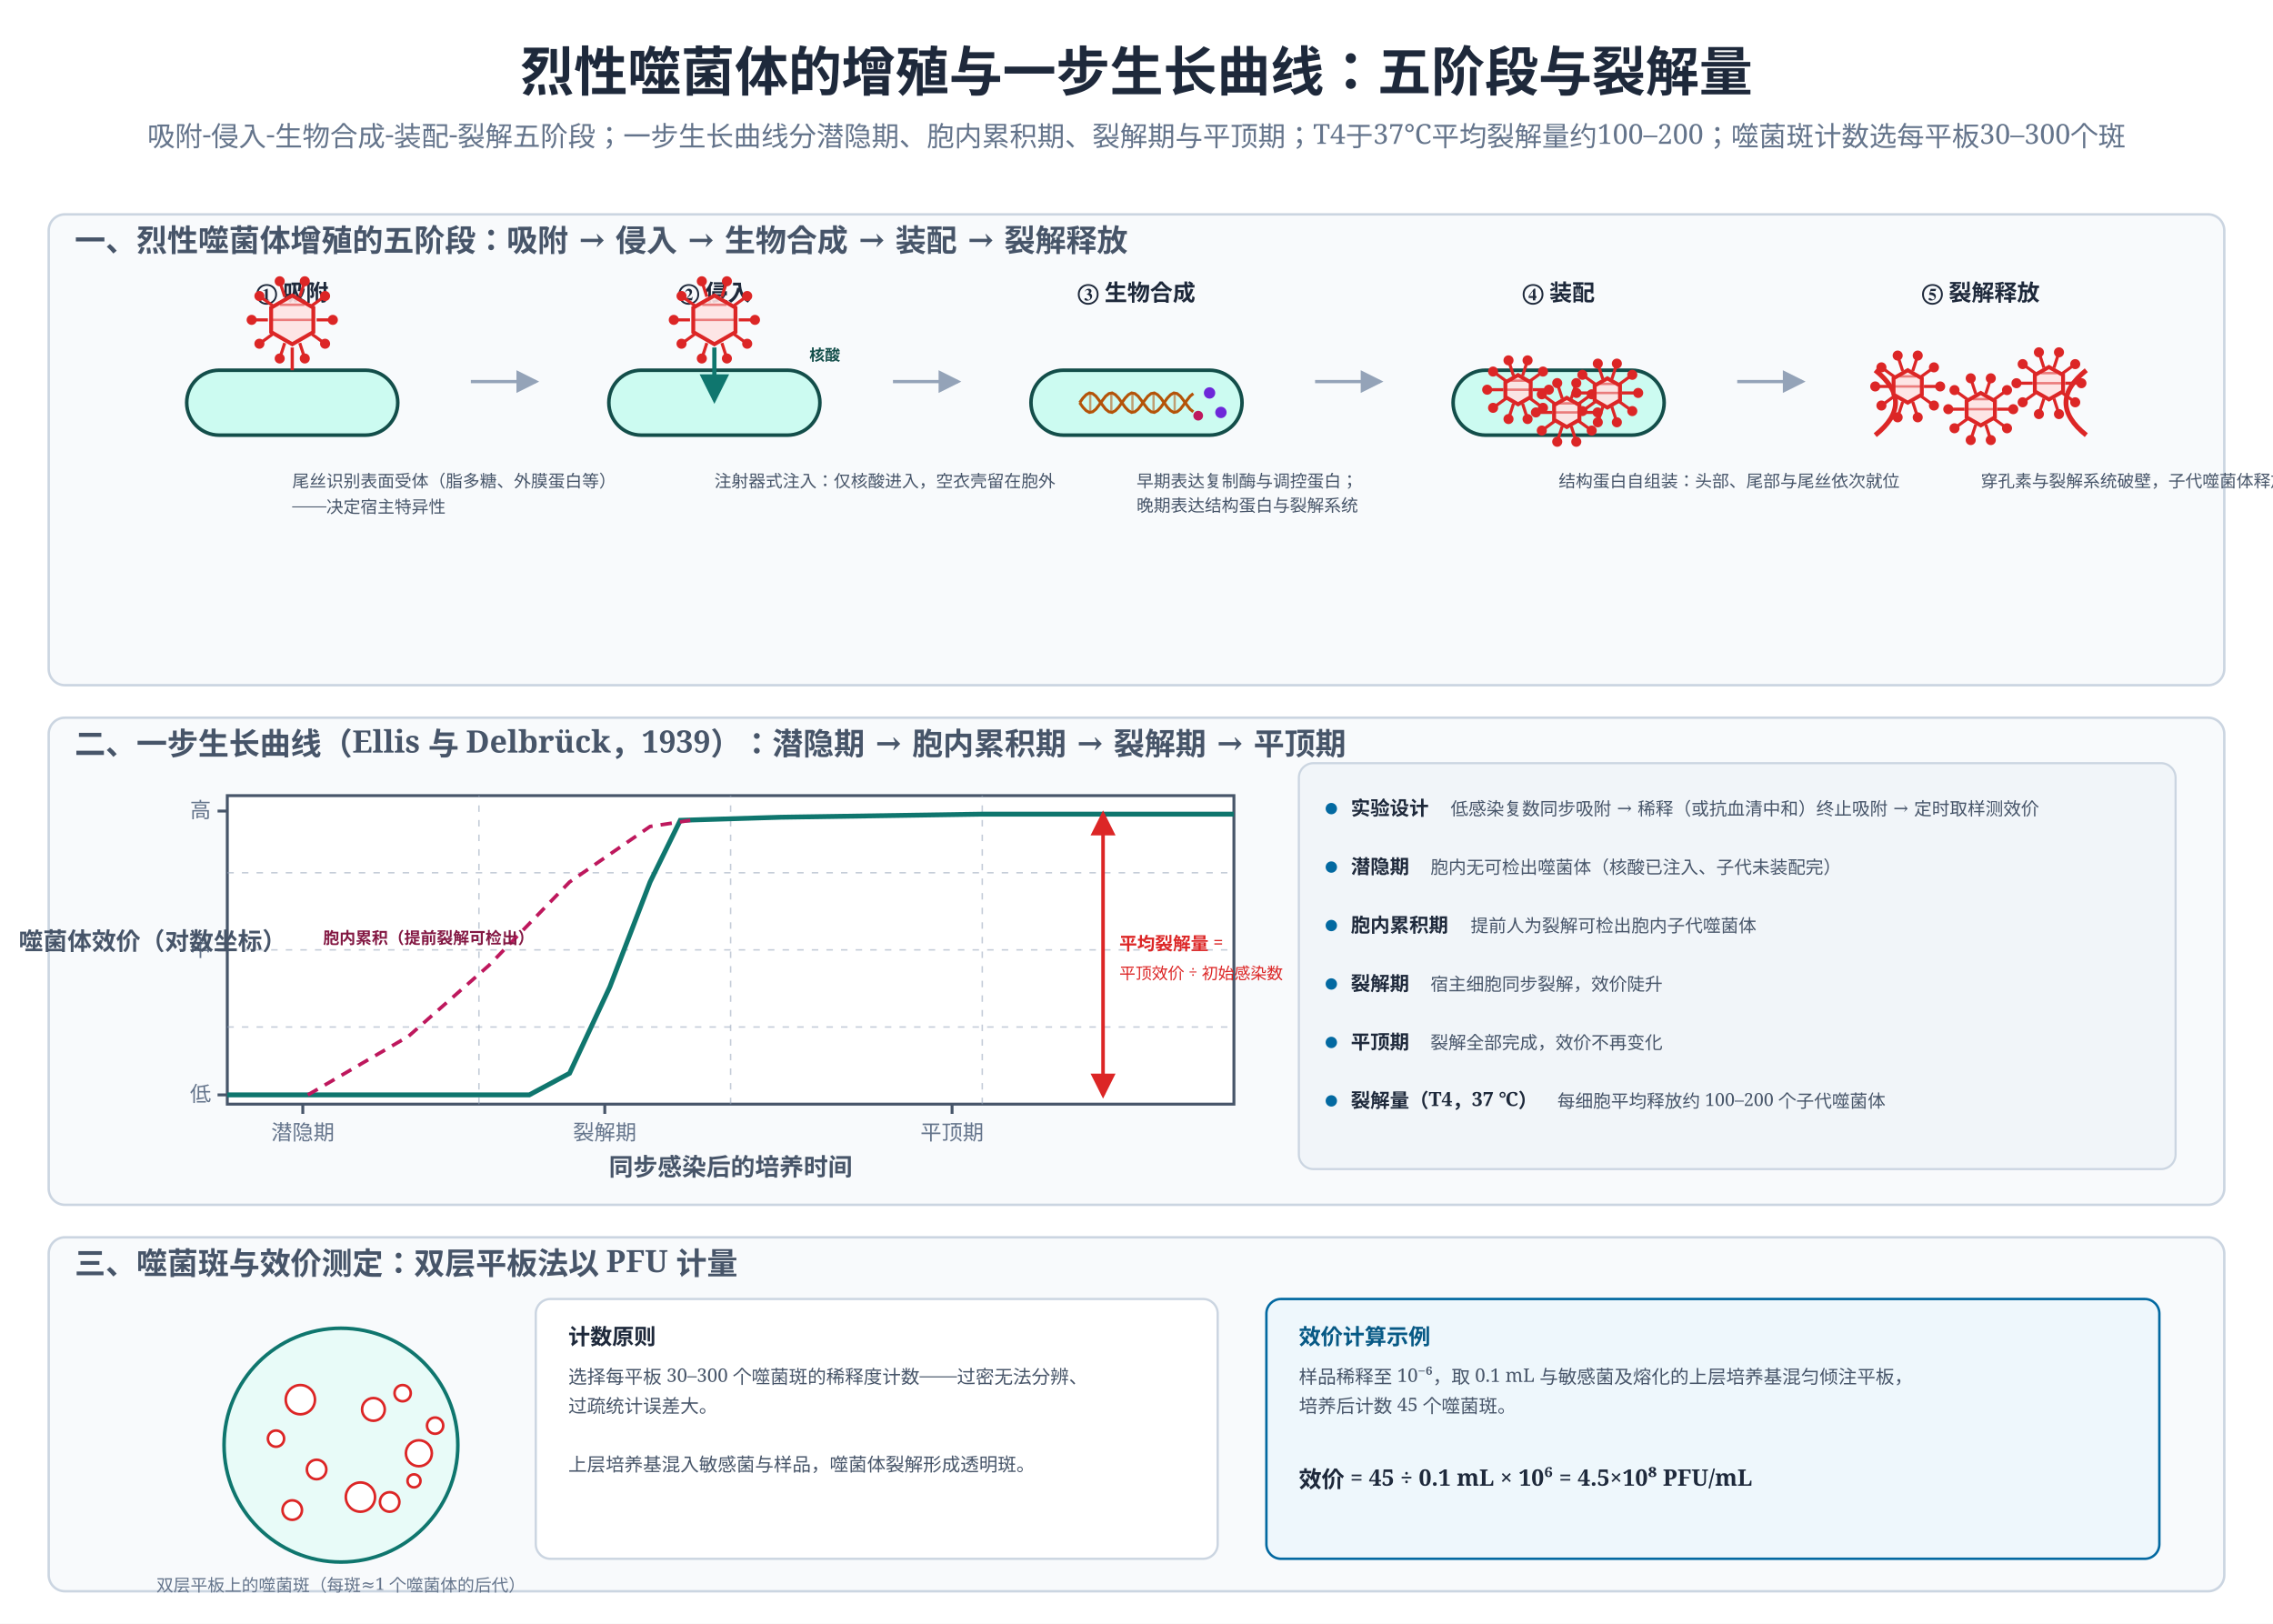
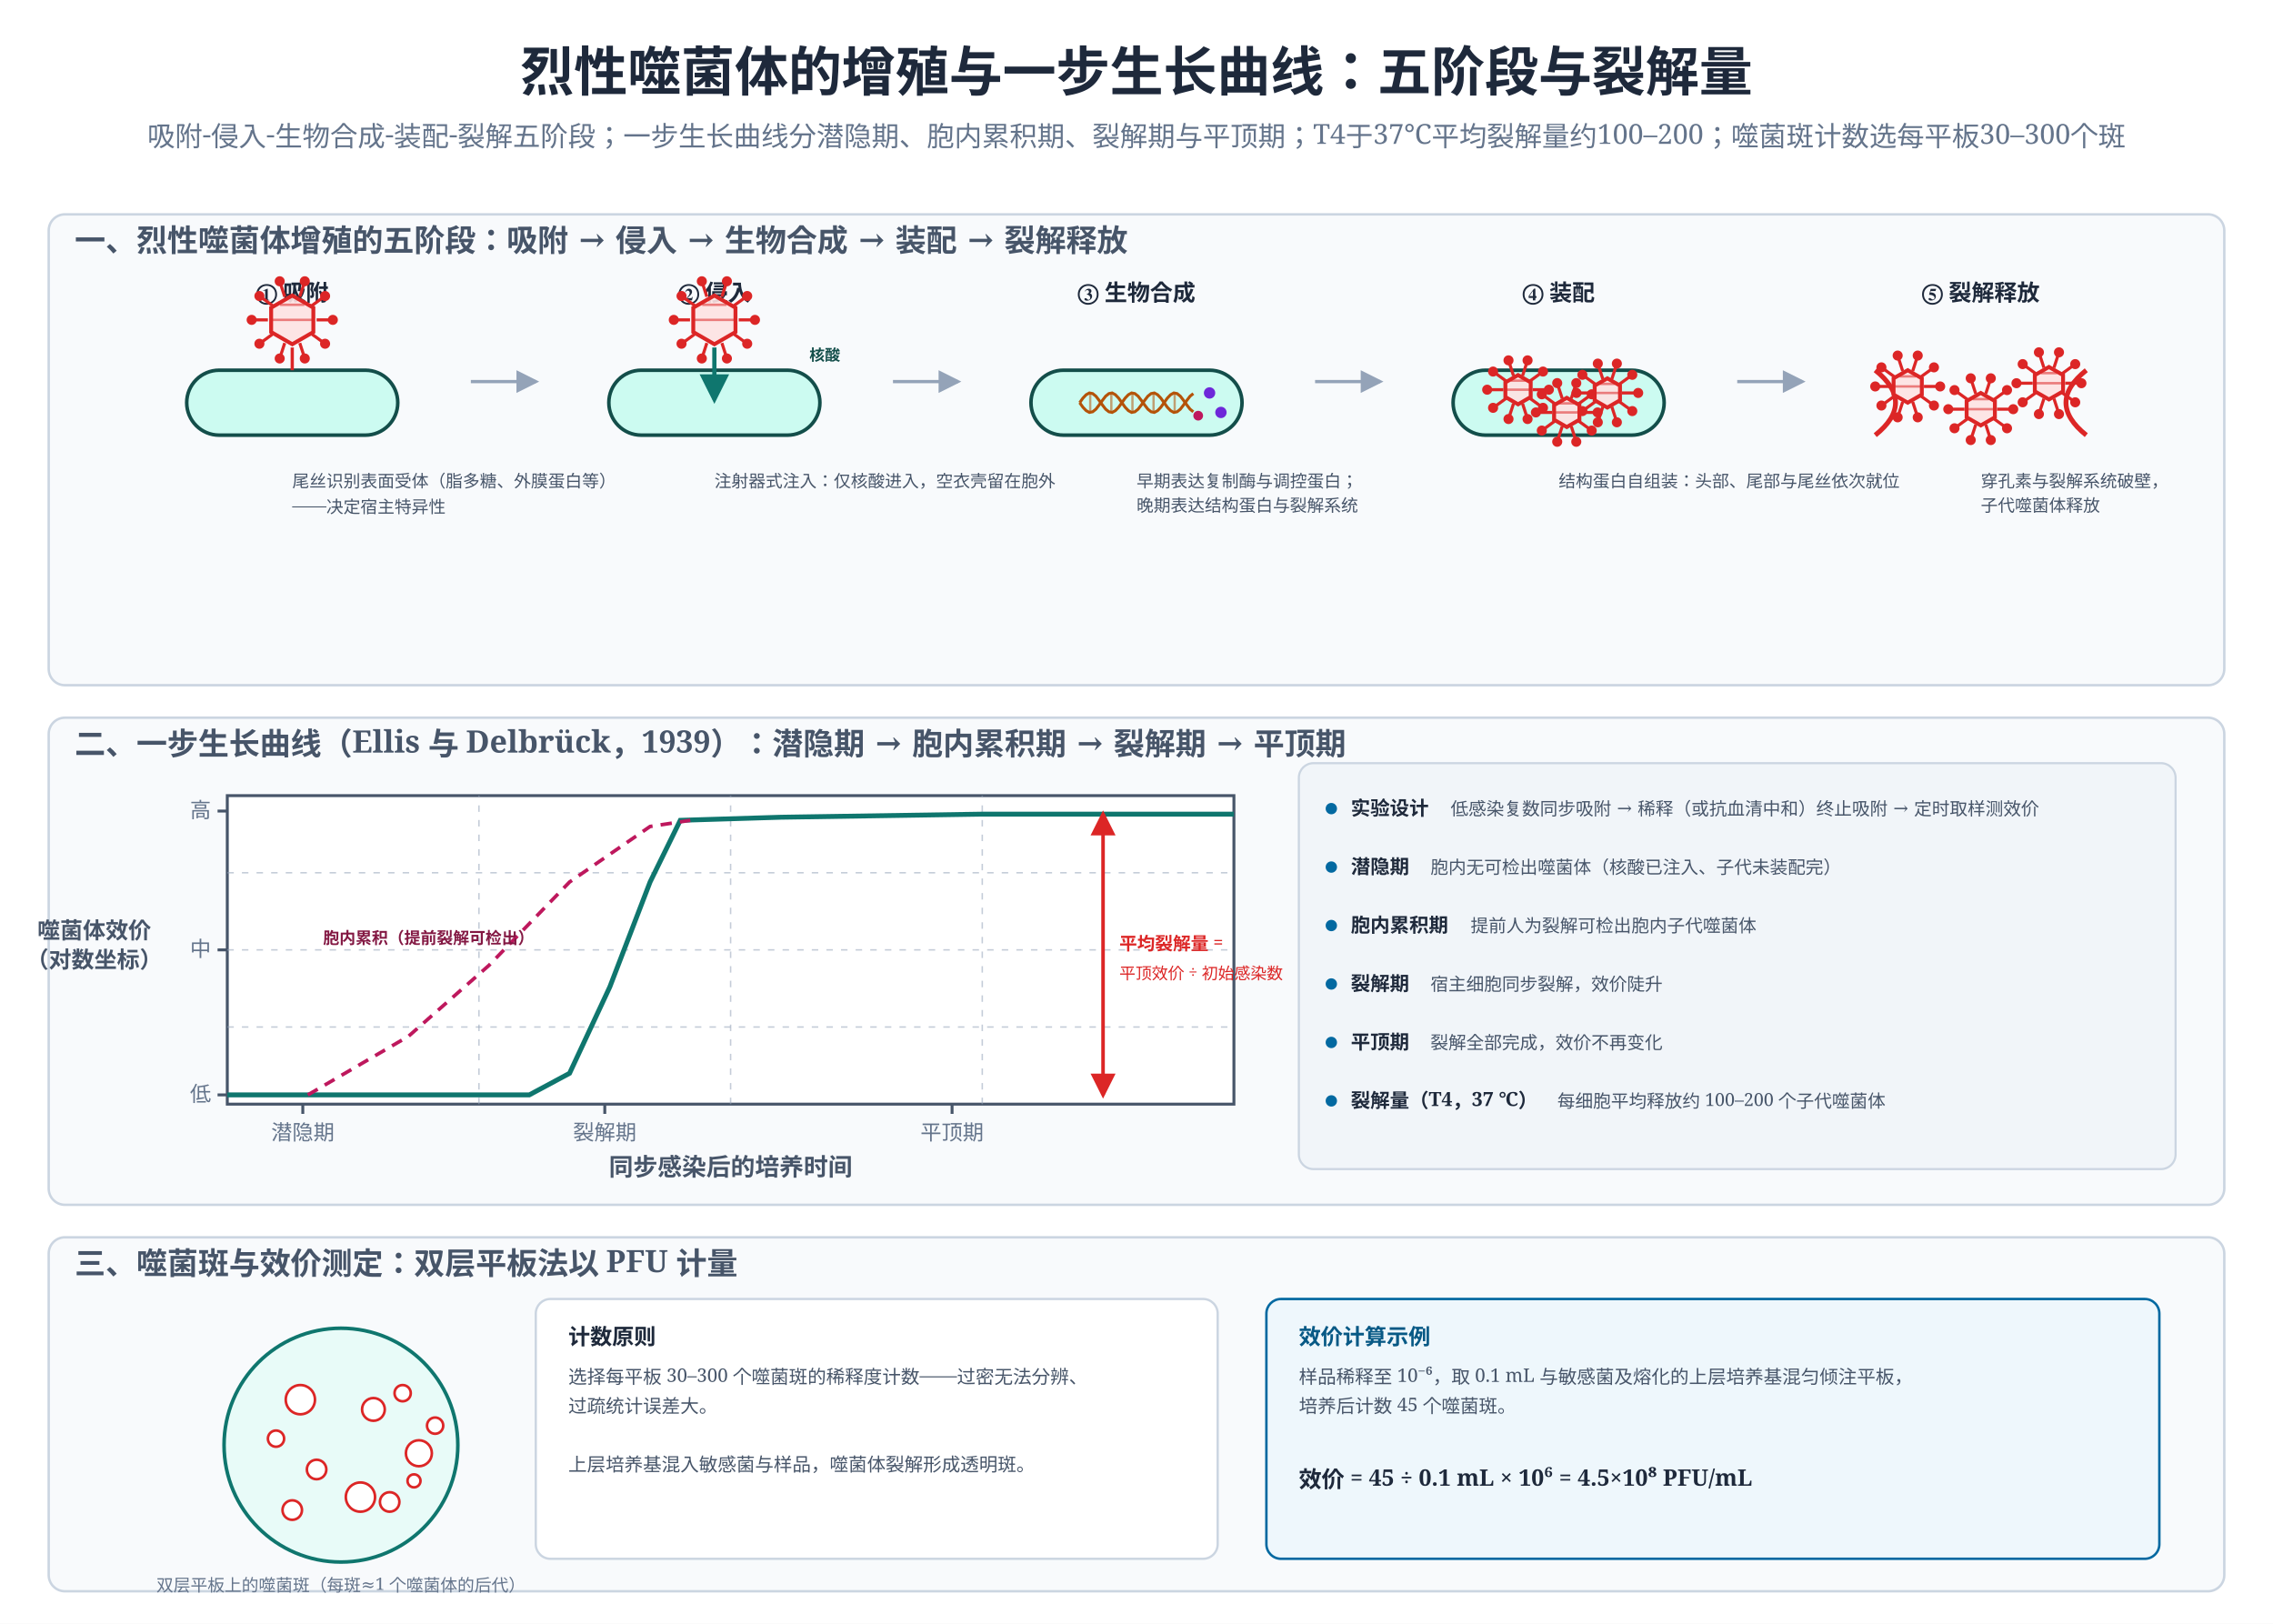
<svg xmlns="http://www.w3.org/2000/svg" width="1400" height="1000" viewBox="0 0 1400 1000" font-family="Noto Serif SC, LXGW WenKai, Songti SC, serif">
  <defs>
    <marker id="arr-ink" viewBox="0 0 10 10" refX="8.5" refY="5" markerWidth="7" markerHeight="7" orient="auto-start-reverse">
      <path d="M0,0 L10,5 L0,10 z" fill="#334155" />
    </marker>
    <marker id="arr-dna" viewBox="0 0 10 10" refX="8.5" refY="5" markerWidth="7" markerHeight="7" orient="auto-start-reverse">
      <path d="M0,0 L10,5 L0,10 z" fill="#0f766e" />
    </marker>
    <marker id="arr-rna" viewBox="0 0 10 10" refX="8.5" refY="5" markerWidth="7" markerHeight="7" orient="auto-start-reverse">
      <path d="M0,0 L10,5 L0,10 z" fill="#b45309" />
    </marker>
    <marker id="arr-pro" viewBox="0 0 10 10" refX="8.5" refY="5" markerWidth="7" markerHeight="7" orient="auto-start-reverse">
      <path d="M0,0 L10,5 L0,10 z" fill="#6d28d9" />
    </marker>
    <marker id="arr-enz" viewBox="0 0 10 10" refX="8.5" refY="5" markerWidth="7" markerHeight="7" orient="auto-start-reverse">
      <path d="M0,0 L10,5 L0,10 z" fill="#be185d" />
    </marker>
    <marker id="arr-acc" viewBox="0 0 10 10" refX="8.5" refY="5" markerWidth="7" markerHeight="7" orient="auto-start-reverse">
      <path d="M0,0 L10,5 L0,10 z" fill="#0369a1" />
    </marker>
    <marker id="arr-ok" viewBox="0 0 10 10" refX="8.5" refY="5" markerWidth="7" markerHeight="7" orient="auto-start-reverse">
      <path d="M0,0 L10,5 L0,10 z" fill="#059669" />
    </marker>
    <marker id="arr-warn" viewBox="0 0 10 10" refX="8.5" refY="5" markerWidth="7" markerHeight="7" orient="auto-start-reverse">
      <path d="M0,0 L10,5 L0,10 z" fill="#b45309" />
    </marker>
    <marker id="arr-bad" viewBox="0 0 10 10" refX="8.5" refY="5" markerWidth="7" markerHeight="7" orient="auto-start-reverse">
      <path d="M0,0 L10,5 L0,10 z" fill="#dc2626" />
    </marker>
    <marker id="arr-mute" viewBox="0 0 10 10" refX="8.5" refY="5" markerWidth="7" markerHeight="7" orient="auto-start-reverse">
      <path d="M0,0 L10,5 L0,10 z" fill="#94a3b8" />
    </marker>
  </defs>
  <rect x="0" y="0" width="1400" height="1000" fill="#ffffff" />
  <text x="700" y="56" text-anchor="middle" font-size="33" font-weight="700" fill="#1e293b">烈性噬菌体的增殖与一步生长曲线：五阶段与裂解量</text>
  <text x="700" y="90" text-anchor="middle" font-size="17" fill="#64748b">吸附-侵入-生物合成-装配-裂解五阶段；一步生长曲线分潜隐期、胞内累积期、裂解期与平顶期；T4于37℃平均裂解量约100–200；噬菌斑计数选每平板30–300个斑</text>
  <rect x="30" y="132" width="1340" height="290" rx="10" fill="#f8fafc" stroke="#cbd5e1" stroke-width="1.5" />
  <text x="46" y="154.84" font-size="19" fill="#475569" font-weight="700">一、烈性噬菌体增殖的五阶段：吸附 → 侵入 → 生物合成 → 装配 → 裂解释放</text>
  <text x="180" y="185" font-size="14" fill="#1e293b" text-anchor="middle" font-weight="700">① 吸附</text>
  <text x="180" y="300" font-size="10.5" fill="#475569">尾丝识别表面受体（脂多糖、外膜蛋白等）</text>
  <text x="180" y="315" font-size="10.5" fill="#475569">——决定宿主特异性</text>
  <text x="440" y="185" font-size="14" fill="#1e293b" text-anchor="middle" font-weight="700">② 侵入</text>
  <text x="440" y="300" font-size="10.5" fill="#475569">注射器式注入：仅核酸进入，空衣壳留在胞外</text>
  <text x="700" y="185" font-size="14" fill="#1e293b" text-anchor="middle" font-weight="700">③ 生物合成</text>
  <text x="700" y="300" font-size="10.5" fill="#475569">早期表达复制酶与调控蛋白；</text>
  <text x="700" y="315" font-size="10.5" fill="#475569">晚期表达结构蛋白与裂解系统</text>
  <text x="960" y="185" font-size="14" fill="#1e293b" text-anchor="middle" font-weight="700">④ 装配</text>
  <text x="960" y="300" font-size="10.5" fill="#475569">结构蛋白自组装：头部、尾部与尾丝依次就位</text>
  <text x="1220" y="185" font-size="14" fill="#1e293b" text-anchor="middle" font-weight="700">⑤ 裂解释放</text>
-   <text x="1220" y="300" font-size="10.5" fill="#475569">穿孔素与裂解系统破壁，子代噬菌体释放</text>
+   <text x="1220" y="300" font-size="10.5" fill="#475569">穿孔素与裂解系统破壁，</text>
+   <text x="1220" y="315" font-size="10.5" fill="#475569">子代噬菌体释放</text>
  <line x1="290" y1="235" x2="330" y2="235" stroke="#94a3b8" stroke-width="2" marker-end="url(#arr-mute)" />
  <line x1="550" y1="235" x2="590" y2="235" stroke="#94a3b8" stroke-width="2" marker-end="url(#arr-mute)" />
  <line x1="810" y1="235" x2="850" y2="235" stroke="#94a3b8" stroke-width="2" marker-end="url(#arr-mute)" />
  <line x1="1070" y1="235" x2="1110" y2="235" stroke="#94a3b8" stroke-width="2" marker-end="url(#arr-mute)" />
  <rect x="115" y="228" width="130" height="40" rx="20" fill="#ccfbf1" stroke="#134e4a" stroke-width="2.2" />
  <polygon points="180.0,182.0 193.0,189.5 193.0,204.5 180.0,212.0 167.0,204.5 167.0,189.5" fill="#fee2e2" fill-opacity="0.9" stroke="#dc2626" stroke-width="2.4" />
  <line x1="172.5" y1="187.7" x2="187.5" y2="187.7" stroke="#dc2626" stroke-width="1.5" opacity="0.55" />
  <line x1="166.95" y1="197" x2="193.05" y2="197" stroke="#dc2626" stroke-width="1.5" opacity="0.55" />
  <line x1="195" y1="197" x2="203" y2="197" stroke="#dc2626" stroke-width="1.9" />
  <circle cx="205" cy="197" r="3.1" fill="#dc2626" />
  <line x1="192.135" y1="205.817" x2="198.607" y2="210.519" stroke="#dc2626" stroke-width="1.9" />
  <circle cx="200.225" cy="211.695" r="3.1" fill="#dc2626" />
  <line x1="184.635" y1="211.266" x2="187.107" y2="218.874" stroke="#dc2626" stroke-width="1.9" />
  <circle cx="187.725" cy="220.776" r="3.1" fill="#dc2626" />
  <line x1="175.365" y1="211.266" x2="172.893" y2="218.874" stroke="#dc2626" stroke-width="1.9" />
  <circle cx="172.275" cy="220.776" r="3.1" fill="#dc2626" />
  <line x1="167.865" y1="205.817" x2="161.393" y2="210.519" stroke="#dc2626" stroke-width="1.9" />
  <circle cx="159.775" cy="211.695" r="3.1" fill="#dc2626" />
  <line x1="165" y1="197" x2="157" y2="197" stroke="#dc2626" stroke-width="1.9" />
  <circle cx="155" cy="197" r="3.1" fill="#dc2626" />
  <line x1="167.865" y1="188.183" x2="161.393" y2="183.481" stroke="#dc2626" stroke-width="1.9" />
  <circle cx="159.775" cy="182.305" r="3.1" fill="#dc2626" />
  <line x1="175.365" y1="182.734" x2="172.893" y2="175.126" stroke="#dc2626" stroke-width="1.9" />
  <circle cx="172.275" cy="173.224" r="3.1" fill="#dc2626" />
  <line x1="184.635" y1="182.734" x2="187.107" y2="175.126" stroke="#dc2626" stroke-width="1.9" />
  <circle cx="187.725" cy="173.224" r="3.1" fill="#dc2626" />
  <line x1="192.135" y1="188.183" x2="198.607" y2="183.481" stroke="#dc2626" stroke-width="1.9" />
  <circle cx="200.225" cy="182.305" r="3.1" fill="#dc2626" />
  <line x1="180" y1="214" x2="180" y2="228" stroke="#dc2626" stroke-width="2" />
  <rect x="375" y="228" width="130" height="40" rx="20" fill="#ccfbf1" stroke="#134e4a" stroke-width="2.2" />
  <polygon points="440.0,182.0 453.0,189.5 453.0,204.5 440.0,212.0 427.0,204.5 427.0,189.5" fill="#fee2e2" fill-opacity="0.9" stroke="#dc2626" stroke-width="2.4" />
  <line x1="432.5" y1="187.7" x2="447.5" y2="187.7" stroke="#dc2626" stroke-width="1.5" opacity="0.55" />
  <line x1="426.95" y1="197" x2="453.05" y2="197" stroke="#dc2626" stroke-width="1.5" opacity="0.55" />
  <line x1="455" y1="197" x2="463" y2="197" stroke="#dc2626" stroke-width="1.9" />
  <circle cx="465" cy="197" r="3.1" fill="#dc2626" />
  <line x1="452.135" y1="205.817" x2="458.607" y2="210.519" stroke="#dc2626" stroke-width="1.9" />
  <circle cx="460.225" cy="211.695" r="3.1" fill="#dc2626" />
  <line x1="444.635" y1="211.266" x2="447.107" y2="218.874" stroke="#dc2626" stroke-width="1.9" />
  <circle cx="447.725" cy="220.776" r="3.1" fill="#dc2626" />
  <line x1="435.365" y1="211.266" x2="432.893" y2="218.874" stroke="#dc2626" stroke-width="1.9" />
  <circle cx="432.275" cy="220.776" r="3.1" fill="#dc2626" />
  <line x1="427.865" y1="205.817" x2="421.393" y2="210.519" stroke="#dc2626" stroke-width="1.9" />
  <circle cx="419.775" cy="211.695" r="3.1" fill="#dc2626" />
  <line x1="425" y1="197" x2="417" y2="197" stroke="#dc2626" stroke-width="1.9" />
  <circle cx="415" cy="197" r="3.1" fill="#dc2626" />
  <line x1="427.865" y1="188.183" x2="421.393" y2="183.481" stroke="#dc2626" stroke-width="1.9" />
  <circle cx="419.775" cy="182.305" r="3.1" fill="#dc2626" />
  <line x1="435.365" y1="182.734" x2="432.893" y2="175.126" stroke="#dc2626" stroke-width="1.9" />
  <circle cx="432.275" cy="173.224" r="3.1" fill="#dc2626" />
  <line x1="444.635" y1="182.734" x2="447.107" y2="175.126" stroke="#dc2626" stroke-width="1.9" />
  <circle cx="447.725" cy="173.224" r="3.1" fill="#dc2626" />
  <line x1="452.135" y1="188.183" x2="458.607" y2="183.481" stroke="#dc2626" stroke-width="1.9" />
  <circle cx="460.225" cy="182.305" r="3.1" fill="#dc2626" />
  <line x1="440" y1="214" x2="440" y2="246" stroke="#0f766e" stroke-width="2.6" marker-end="url(#arr-dna)" />
  <text x="508" y="222" font-size="9.5" fill="#134e4a" text-anchor="middle" font-weight="700">核酸</text>
  <rect x="635" y="228" width="130" height="40" rx="20" fill="#ccfbf1" stroke="#134e4a" stroke-width="2.2" />
  <path d="M665,248L665.0,248.0L667.0,245.2L669.0,243.1L671.0,242.0L673.0,242.4L675.0,244.0L677.0,246.6L679.0,249.4L681.0,252.0L683.0,253.6L685.0,254.0L687.0,252.9L689.0,250.8L691.0,248.0L693.0,245.2L695.0,243.1L697.0,242.0L699.0,242.4L701.0,244.0L703.0,246.6L705.0,249.4L707.0,252.0L709.0,253.6L711.0,254.0L713.0,252.9L715.0,250.8L717.0,248.0L719.0,245.2L721.0,243.1L723.0,242.0L725.0,242.4L727.0,244.0L729.0,246.6L731.0,249.4L733.0,252.0L735.0,253.6" fill="none" stroke="#b45309" stroke-width="1.8" />
  <path d="M665,248L665.0,248.0L667.0,250.8L669.0,252.9L671.0,254.0L673.0,253.6L675.0,252.0L677.0,249.4L679.0,246.6L681.0,244.0L683.0,242.4L685.0,242.0L687.0,243.1L689.0,245.2L691.0,248.0L693.0,250.8L695.0,252.9L697.0,254.0L699.0,253.6L701.0,252.0L703.0,249.4L705.0,246.6L707.0,244.0L709.0,242.4L711.0,242.0L713.0,243.1L715.0,245.2L717.0,248.0L719.0,250.8L721.0,252.9L723.0,254.0L725.0,253.6L727.0,252.0L729.0,249.4L731.0,246.6L733.0,244.0L735.0,242.4" fill="none" stroke="#b45309" stroke-width="1.8" />
  <line x1="671.5" y1="242" x2="671.5" y2="254" stroke="#b45309" stroke-width="1.4" opacity="0.55" />
  <line x1="684.5" y1="254" x2="684.5" y2="242" stroke="#b45309" stroke-width="1.4" opacity="0.55" />
  <line x1="697.5" y1="242" x2="697.5" y2="254" stroke="#b45309" stroke-width="1.4" opacity="0.55" />
  <line x1="710.5" y1="254" x2="710.5" y2="242" stroke="#b45309" stroke-width="1.4" opacity="0.55" />
  <line x1="723.5" y1="242" x2="723.5" y2="254" stroke="#b45309" stroke-width="1.4" opacity="0.55" />
  <circle cx="745" cy="242" r="3.5" fill="#6d28d9" />
  <circle cx="752" cy="254" r="3.5" fill="#6d28d9" />
  <circle cx="738" cy="256" r="3" fill="#be185d" />
  <rect x="895" y="228" width="130" height="40" rx="20" fill="#ccfbf1" stroke="#134e4a" stroke-width="2.2" />
  <polygon points="935.0,231.0 942.8,235.5 942.8,244.5 935.0,249.0 927.2,244.5 927.2,235.5" fill="#fee2e2" fill-opacity="0.9" stroke="#dc2626" stroke-width="2.4" />
  <line x1="930.5" y1="234.42" x2="939.5" y2="234.42" stroke="#dc2626" stroke-width="1.5" opacity="0.55" />
  <line x1="927.17" y1="240" x2="942.83" y2="240" stroke="#dc2626" stroke-width="1.5" opacity="0.55" />
  <line x1="944" y1="240" x2="952" y2="240" stroke="#dc2626" stroke-width="1.9" />
  <circle cx="954" cy="240" r="3.1" fill="#dc2626" />
  <line x1="942.281" y1="245.29" x2="948.753" y2="249.992" stroke="#dc2626" stroke-width="1.9" />
  <circle cx="950.371" cy="251.168" r="3.1" fill="#dc2626" />
  <line x1="937.781" y1="248.56" x2="940.253" y2="256.168" stroke="#dc2626" stroke-width="1.9" />
  <circle cx="940.871" cy="258.07" r="3.1" fill="#dc2626" />
  <line x1="932.219" y1="248.56" x2="929.747" y2="256.168" stroke="#dc2626" stroke-width="1.9" />
  <circle cx="929.129" cy="258.07" r="3.1" fill="#dc2626" />
  <line x1="927.719" y1="245.29" x2="921.247" y2="249.992" stroke="#dc2626" stroke-width="1.9" />
  <circle cx="919.629" cy="251.168" r="3.1" fill="#dc2626" />
  <line x1="926" y1="240" x2="918" y2="240" stroke="#dc2626" stroke-width="1.9" />
  <circle cx="916" cy="240" r="3.1" fill="#dc2626" />
  <line x1="927.719" y1="234.71" x2="921.247" y2="230.008" stroke="#dc2626" stroke-width="1.9" />
  <circle cx="919.629" cy="228.832" r="3.1" fill="#dc2626" />
  <line x1="932.219" y1="231.44" x2="929.747" y2="223.832" stroke="#dc2626" stroke-width="1.9" />
  <circle cx="929.129" cy="221.93" r="3.1" fill="#dc2626" />
  <line x1="937.781" y1="231.44" x2="940.253" y2="223.832" stroke="#dc2626" stroke-width="1.9" />
  <circle cx="940.871" cy="221.93" r="3.1" fill="#dc2626" />
  <line x1="942.281" y1="234.71" x2="948.753" y2="230.008" stroke="#dc2626" stroke-width="1.9" />
  <circle cx="950.371" cy="228.832" r="3.1" fill="#dc2626" />
  <polygon points="965.0,245.0 972.8,249.5 972.8,258.5 965.0,263.0 957.2,258.5 957.2,249.5" fill="#fee2e2" fill-opacity="0.9" stroke="#dc2626" stroke-width="2.4" />
  <line x1="960.5" y1="248.42" x2="969.5" y2="248.42" stroke="#dc2626" stroke-width="1.5" opacity="0.55" />
  <line x1="957.17" y1="254" x2="972.83" y2="254" stroke="#dc2626" stroke-width="1.5" opacity="0.55" />
  <line x1="974" y1="254" x2="982" y2="254" stroke="#dc2626" stroke-width="1.9" />
  <circle cx="984" cy="254" r="3.1" fill="#dc2626" />
  <line x1="972.281" y1="259.29" x2="978.753" y2="263.992" stroke="#dc2626" stroke-width="1.9" />
  <circle cx="980.371" cy="265.168" r="3.1" fill="#dc2626" />
  <line x1="967.781" y1="262.56" x2="970.253" y2="270.168" stroke="#dc2626" stroke-width="1.9" />
  <circle cx="970.871" cy="272.07" r="3.1" fill="#dc2626" />
  <line x1="962.219" y1="262.56" x2="959.747" y2="270.168" stroke="#dc2626" stroke-width="1.9" />
  <circle cx="959.129" cy="272.07" r="3.1" fill="#dc2626" />
  <line x1="957.719" y1="259.29" x2="951.247" y2="263.992" stroke="#dc2626" stroke-width="1.9" />
  <circle cx="949.629" cy="265.168" r="3.1" fill="#dc2626" />
  <line x1="956" y1="254" x2="948" y2="254" stroke="#dc2626" stroke-width="1.9" />
  <circle cx="946" cy="254" r="3.1" fill="#dc2626" />
  <line x1="957.719" y1="248.71" x2="951.247" y2="244.008" stroke="#dc2626" stroke-width="1.9" />
  <circle cx="949.629" cy="242.832" r="3.1" fill="#dc2626" />
  <line x1="962.219" y1="245.44" x2="959.747" y2="237.832" stroke="#dc2626" stroke-width="1.9" />
  <circle cx="959.129" cy="235.93" r="3.1" fill="#dc2626" />
  <line x1="967.781" y1="245.44" x2="970.253" y2="237.832" stroke="#dc2626" stroke-width="1.9" />
  <circle cx="970.871" cy="235.93" r="3.1" fill="#dc2626" />
  <line x1="972.281" y1="248.71" x2="978.753" y2="244.008" stroke="#dc2626" stroke-width="1.9" />
  <circle cx="980.371" cy="242.832" r="3.1" fill="#dc2626" />
  <polygon points="990.0,233.0 997.8,237.5 997.8,246.5 990.0,251.0 982.2,246.5 982.2,237.5" fill="#fee2e2" fill-opacity="0.9" stroke="#dc2626" stroke-width="2.4" />
  <line x1="985.5" y1="236.42" x2="994.5" y2="236.42" stroke="#dc2626" stroke-width="1.5" opacity="0.55" />
  <line x1="982.17" y1="242" x2="997.83" y2="242" stroke="#dc2626" stroke-width="1.5" opacity="0.55" />
  <line x1="999" y1="242" x2="1007" y2="242" stroke="#dc2626" stroke-width="1.9" />
  <circle cx="1009" cy="242" r="3.1" fill="#dc2626" />
  <line x1="997.281" y1="247.29" x2="1003.753" y2="251.992" stroke="#dc2626" stroke-width="1.9" />
  <circle cx="1005.371" cy="253.168" r="3.1" fill="#dc2626" />
  <line x1="992.781" y1="250.56" x2="995.253" y2="258.168" stroke="#dc2626" stroke-width="1.9" />
  <circle cx="995.871" cy="260.07" r="3.1" fill="#dc2626" />
  <line x1="987.219" y1="250.56" x2="984.747" y2="258.168" stroke="#dc2626" stroke-width="1.9" />
  <circle cx="984.129" cy="260.07" r="3.1" fill="#dc2626" />
  <line x1="982.719" y1="247.29" x2="976.247" y2="251.992" stroke="#dc2626" stroke-width="1.9" />
  <circle cx="974.629" cy="253.168" r="3.1" fill="#dc2626" />
  <line x1="981" y1="242" x2="973" y2="242" stroke="#dc2626" stroke-width="1.9" />
  <circle cx="971" cy="242" r="3.1" fill="#dc2626" />
  <line x1="982.719" y1="236.71" x2="976.247" y2="232.008" stroke="#dc2626" stroke-width="1.9" />
  <circle cx="974.629" cy="230.832" r="3.1" fill="#dc2626" />
  <line x1="987.219" y1="233.44" x2="984.747" y2="225.832" stroke="#dc2626" stroke-width="1.9" />
  <circle cx="984.129" cy="223.93" r="3.1" fill="#dc2626" />
  <line x1="992.781" y1="233.44" x2="995.253" y2="225.832" stroke="#dc2626" stroke-width="1.9" />
  <circle cx="995.871" cy="223.93" r="3.1" fill="#dc2626" />
  <line x1="997.281" y1="236.71" x2="1003.753" y2="232.008" stroke="#dc2626" stroke-width="1.9" />
  <circle cx="1005.371" cy="230.832" r="3.1" fill="#dc2626" />
  <path d="M 1155 228 Q 1180 248, 1155 268" fill="none" stroke="#dc2626" stroke-width="3" />
  <path d="M 1285 228 Q 1260 248, 1285 268" fill="none" stroke="#dc2626" stroke-width="3" />
  <polygon points="1175.0,228.0 1183.7,233.0 1183.7,243.0 1175.0,248.0 1166.3,243.0 1166.3,233.0" fill="#fee2e2" fill-opacity="0.9" stroke="#dc2626" stroke-width="2.4" />
  <line x1="1170" y1="231.8" x2="1180" y2="231.8" stroke="#dc2626" stroke-width="1.5" opacity="0.55" />
  <line x1="1166.3" y1="238" x2="1183.7" y2="238" stroke="#dc2626" stroke-width="1.5" opacity="0.55" />
  <line x1="1185" y1="238" x2="1193" y2="238" stroke="#dc2626" stroke-width="1.9" />
  <circle cx="1195" cy="238" r="3.1" fill="#dc2626" />
  <line x1="1183.09" y1="243.878" x2="1189.562" y2="248.58" stroke="#dc2626" stroke-width="1.9" />
  <circle cx="1191.18" cy="249.756" r="3.1" fill="#dc2626" />
  <line x1="1178.09" y1="247.511" x2="1180.562" y2="255.119" stroke="#dc2626" stroke-width="1.9" />
  <circle cx="1181.18" cy="257.021" r="3.1" fill="#dc2626" />
  <line x1="1171.91" y1="247.511" x2="1169.438" y2="255.119" stroke="#dc2626" stroke-width="1.9" />
  <circle cx="1168.82" cy="257.021" r="3.1" fill="#dc2626" />
  <line x1="1166.91" y1="243.878" x2="1160.438" y2="248.58" stroke="#dc2626" stroke-width="1.9" />
  <circle cx="1158.82" cy="249.756" r="3.1" fill="#dc2626" />
  <line x1="1165" y1="238" x2="1157" y2="238" stroke="#dc2626" stroke-width="1.9" />
  <circle cx="1155" cy="238" r="3.1" fill="#dc2626" />
  <line x1="1166.91" y1="232.122" x2="1160.438" y2="227.42" stroke="#dc2626" stroke-width="1.9" />
  <circle cx="1158.82" cy="226.244" r="3.1" fill="#dc2626" />
  <line x1="1171.91" y1="228.489" x2="1169.438" y2="220.881" stroke="#dc2626" stroke-width="1.9" />
  <circle cx="1168.82" cy="218.979" r="3.1" fill="#dc2626" />
  <line x1="1178.09" y1="228.489" x2="1180.562" y2="220.881" stroke="#dc2626" stroke-width="1.9" />
  <circle cx="1181.18" cy="218.979" r="3.1" fill="#dc2626" />
  <line x1="1183.09" y1="232.122" x2="1189.562" y2="227.42" stroke="#dc2626" stroke-width="1.9" />
  <circle cx="1191.18" cy="226.244" r="3.1" fill="#dc2626" />
  <polygon points="1220.0,242.0 1228.7,247.0 1228.7,257.0 1220.0,262.0 1211.3,257.0 1211.3,247.0" fill="#fee2e2" fill-opacity="0.9" stroke="#dc2626" stroke-width="2.4" />
  <line x1="1215" y1="245.8" x2="1225" y2="245.8" stroke="#dc2626" stroke-width="1.5" opacity="0.55" />
  <line x1="1211.3" y1="252" x2="1228.7" y2="252" stroke="#dc2626" stroke-width="1.5" opacity="0.55" />
  <line x1="1230" y1="252" x2="1238" y2="252" stroke="#dc2626" stroke-width="1.9" />
  <circle cx="1240" cy="252" r="3.1" fill="#dc2626" />
  <line x1="1228.09" y1="257.878" x2="1234.562" y2="262.58" stroke="#dc2626" stroke-width="1.9" />
  <circle cx="1236.18" cy="263.756" r="3.1" fill="#dc2626" />
  <line x1="1223.09" y1="261.511" x2="1225.562" y2="269.119" stroke="#dc2626" stroke-width="1.9" />
  <circle cx="1226.18" cy="271.021" r="3.1" fill="#dc2626" />
  <line x1="1216.91" y1="261.511" x2="1214.438" y2="269.119" stroke="#dc2626" stroke-width="1.9" />
  <circle cx="1213.82" cy="271.021" r="3.1" fill="#dc2626" />
  <line x1="1211.91" y1="257.878" x2="1205.438" y2="262.58" stroke="#dc2626" stroke-width="1.9" />
  <circle cx="1203.82" cy="263.756" r="3.1" fill="#dc2626" />
  <line x1="1210" y1="252" x2="1202" y2="252" stroke="#dc2626" stroke-width="1.9" />
  <circle cx="1200" cy="252" r="3.1" fill="#dc2626" />
  <line x1="1211.91" y1="246.122" x2="1205.438" y2="241.42" stroke="#dc2626" stroke-width="1.9" />
  <circle cx="1203.82" cy="240.244" r="3.1" fill="#dc2626" />
  <line x1="1216.91" y1="242.489" x2="1214.438" y2="234.881" stroke="#dc2626" stroke-width="1.9" />
  <circle cx="1213.82" cy="232.979" r="3.1" fill="#dc2626" />
  <line x1="1223.09" y1="242.489" x2="1225.562" y2="234.881" stroke="#dc2626" stroke-width="1.9" />
  <circle cx="1226.18" cy="232.979" r="3.1" fill="#dc2626" />
  <line x1="1228.09" y1="246.122" x2="1234.562" y2="241.42" stroke="#dc2626" stroke-width="1.9" />
  <circle cx="1236.18" cy="240.244" r="3.1" fill="#dc2626" />
  <polygon points="1262.0,226.0 1270.7,231.0 1270.7,241.0 1262.0,246.0 1253.3,241.0 1253.3,231.0" fill="#fee2e2" fill-opacity="0.9" stroke="#dc2626" stroke-width="2.4" />
  <line x1="1257" y1="229.8" x2="1267" y2="229.8" stroke="#dc2626" stroke-width="1.5" opacity="0.55" />
  <line x1="1253.3" y1="236" x2="1270.7" y2="236" stroke="#dc2626" stroke-width="1.5" opacity="0.55" />
  <line x1="1272" y1="236" x2="1280" y2="236" stroke="#dc2626" stroke-width="1.9" />
  <circle cx="1282" cy="236" r="3.1" fill="#dc2626" />
  <line x1="1270.09" y1="241.878" x2="1276.562" y2="246.58" stroke="#dc2626" stroke-width="1.9" />
  <circle cx="1278.18" cy="247.756" r="3.1" fill="#dc2626" />
  <line x1="1265.09" y1="245.511" x2="1267.562" y2="253.119" stroke="#dc2626" stroke-width="1.9" />
  <circle cx="1268.18" cy="255.021" r="3.1" fill="#dc2626" />
  <line x1="1258.91" y1="245.511" x2="1256.438" y2="253.119" stroke="#dc2626" stroke-width="1.9" />
  <circle cx="1255.82" cy="255.021" r="3.1" fill="#dc2626" />
  <line x1="1253.91" y1="241.878" x2="1247.438" y2="246.58" stroke="#dc2626" stroke-width="1.9" />
  <circle cx="1245.82" cy="247.756" r="3.1" fill="#dc2626" />
  <line x1="1252" y1="236" x2="1244" y2="236" stroke="#dc2626" stroke-width="1.9" />
  <circle cx="1242" cy="236" r="3.1" fill="#dc2626" />
  <line x1="1253.91" y1="230.122" x2="1247.438" y2="225.42" stroke="#dc2626" stroke-width="1.9" />
  <circle cx="1245.82" cy="224.244" r="3.1" fill="#dc2626" />
  <line x1="1258.91" y1="226.489" x2="1256.438" y2="218.881" stroke="#dc2626" stroke-width="1.9" />
  <circle cx="1255.82" cy="216.979" r="3.1" fill="#dc2626" />
  <line x1="1265.09" y1="226.489" x2="1267.562" y2="218.881" stroke="#dc2626" stroke-width="1.9" />
  <circle cx="1268.18" cy="216.979" r="3.1" fill="#dc2626" />
  <line x1="1270.09" y1="230.122" x2="1276.562" y2="225.42" stroke="#dc2626" stroke-width="1.9" />
  <circle cx="1278.18" cy="224.244" r="3.1" fill="#dc2626" />
  <rect x="30" y="442" width="1340" height="300" rx="10" fill="#f8fafc" stroke="#cbd5e1" stroke-width="1.5" />
  <text x="46" y="464.84" font-size="19" fill="#475569" font-weight="700">二、一步生长曲线（Ellis 与 Delbrück，1939）：潜隐期 → 胞内累积期 → 裂解期 → 平顶期</text>
  <rect x="326" y="490" width="93" height="190" fill="#fee2e2" fill-opacity="0.35" />
  <rect x="419" y="490" width="341" height="190" fill="#d1fae5" fill-opacity="0.3" />
  <rect x="140" y="490" width="620" height="190" fill="#ffffff" stroke="#475569" stroke-width="1.8" />
  <line x1="140" y1="632.5" x2="760" y2="632.5" stroke="#94a3b8" stroke-width="0.9" stroke-dasharray="4 5" opacity="0.55" />
  <line x1="295" y1="680" x2="295" y2="490" stroke="#94a3b8" stroke-width="0.9" stroke-dasharray="4 5" opacity="0.55" />
  <line x1="140" y1="585" x2="760" y2="585" stroke="#94a3b8" stroke-width="0.9" stroke-dasharray="4 5" opacity="0.55" />
  <line x1="450" y1="680" x2="450" y2="490" stroke="#94a3b8" stroke-width="0.9" stroke-dasharray="4 5" opacity="0.55" />
  <line x1="140" y1="537.5" x2="760" y2="537.5" stroke="#94a3b8" stroke-width="0.9" stroke-dasharray="4 5" opacity="0.55" />
  <line x1="605" y1="680" x2="605" y2="490" stroke="#94a3b8" stroke-width="0.9" stroke-dasharray="4 5" opacity="0.55" />
  <line x1="186.5" y1="680" x2="186.5" y2="686" stroke="#475569" stroke-width="1.8" />
  <text x="186.5" y="702" font-size="13" fill="#64748b" text-anchor="middle">潜隐期</text>
  <line x1="372.5" y1="680" x2="372.5" y2="686" stroke="#475569" stroke-width="1.8" />
  <text x="372.5" y="702" font-size="13" fill="#64748b" text-anchor="middle">裂解期</text>
  <line x1="586.4" y1="680" x2="586.4" y2="686" stroke="#475569" stroke-width="1.8" />
  <text x="586.4" y="702" font-size="13" fill="#64748b" text-anchor="middle">平顶期</text>
  <line x1="134" y1="674.3" x2="140" y2="674.3" stroke="#475569" stroke-width="1.8" />
  <text x="130" y="678.3" font-size="13" fill="#64748b" text-anchor="end">低</text>
  <line x1="134" y1="585" x2="140" y2="585" stroke="#475569" stroke-width="1.8" />
  <text x="130" y="589" font-size="13" fill="#64748b" text-anchor="end">中</text>
  <line x1="134" y1="499.5" x2="140" y2="499.5" stroke="#475569" stroke-width="1.8" />
  <text x="130" y="503.5" font-size="13" fill="#64748b" text-anchor="end">高</text>
  <text x="450" y="724" font-size="15" fill="#475569" text-anchor="middle" font-weight="600">同步感染后的培养时间</text>
-   <text x="94" y="585" font-size="15" fill="#475569" text-anchor="middle" font-weight="600">噬菌体效价（对数坐标）</text>
+   <text x="58" y="578" font-size="14" fill="#475569" text-anchor="middle" font-weight="600">噬菌体效价</text>
+   <text x="58" y="596" font-size="14" fill="#475569" text-anchor="middle" font-weight="600">（对数坐标）</text>
  <path d="M140.0,674.3 L233.0,674.3 L326.0,674.3 L350.8,661.0 L375.6,607.8 L400.4,543.2 L419.0,505.2 L481.0,503.3 L605.0,501.4 L760.0,501.4" fill="none" stroke="#0f766e" stroke-width="3" />
  <path d="M189.6,674.3 L251.6,638.2 L301.2,594.5 L350.8,543.2 L400.4,509.0 L425.2,505.2" fill="none" stroke="#be185d" stroke-width="2.2" stroke-dasharray="7 5" />
  <text x="264" y="581.2" font-size="10" fill="#831843" text-anchor="middle" font-weight="700">胞内累积（提前裂解可检出）</text>
  <line x1="679.4" y1="674.3" x2="679.4" y2="501.4" stroke="#dc2626" stroke-width="2.2" marker-end="url(#arr-bad)" marker-start="url(#arr-bad)" />
  <text x="689.4" y="585" font-size="11" fill="#dc2626" font-weight="700">平均裂解量 =</text>
  <text x="689.4" y="603" font-size="10" fill="#dc2626">平顶效价 ÷ 初始感染数</text>
  <rect x="800" y="470" width="540" height="250" rx="9" fill="#f1f5f9" stroke="#cbd5e1" stroke-width="1.3" />
  <circle cx="820" cy="498" r="3.5" fill="#0369a1" />
  <text x="832" y="502" font-size="12" fill="#1e293b" font-weight="700">实验设计</text>
  <text x="893.44" y="502" font-size="11" fill="#475569">低感染复数同步吸附 → 稀释（或抗血清中和）终止吸附 → 定时取样测效价</text>
  <circle cx="820" cy="534" r="3.5" fill="#0369a1" />
  <text x="832" y="538" font-size="12" fill="#1e293b" font-weight="700">潜隐期</text>
  <text x="881.08" y="538" font-size="11" fill="#475569">胞内无可检出噬菌体（核酸已注入、子代未装配完）</text>
  <circle cx="820" cy="570" r="3.5" fill="#0369a1" />
  <text x="832" y="574" font-size="12" fill="#1e293b" font-weight="700">胞内累积期</text>
  <text x="905.8" y="574" font-size="11" fill="#475569">提前人为裂解可检出胞内子代噬菌体</text>
  <circle cx="820" cy="606" r="3.5" fill="#0369a1" />
  <text x="832" y="610" font-size="12" fill="#1e293b" font-weight="700">裂解期</text>
  <text x="881.08" y="610" font-size="11" fill="#475569">宿主细胞同步裂解，效价陡升</text>
  <circle cx="820" cy="642" r="3.5" fill="#0369a1" />
  <text x="832" y="646" font-size="12" fill="#1e293b" font-weight="700">平顶期</text>
  <text x="881.08" y="646" font-size="11" fill="#475569">裂解全部完成，效价不再变化</text>
  <circle cx="820" cy="678" r="3.5" fill="#0369a1" />
  <text x="832" y="682" font-size="12" fill="#1e293b" font-weight="700">裂解量（T4，37 ℃）</text>
  <text x="959.195" y="682" font-size="11" fill="#475569">每细胞平均释放约 100–200 个子代噬菌体</text>
  <rect x="30" y="762" width="1340" height="218" rx="10" fill="#f8fafc" stroke="#cbd5e1" stroke-width="1.5" />
  <text x="46" y="784.84" font-size="19" fill="#475569" font-weight="700">三、噬菌斑与效价测定：双层平板法以 PFU 计量</text>
  <circle cx="210" cy="890" r="72" fill="#ccfbf1" fill-opacity="0.35" stroke="#0f766e" stroke-width="2.2" />
  <circle cx="185" cy="862" r="9" fill="#ffffff" stroke="#dc2626" stroke-width="1.6" />
  <circle cx="230" cy="868" r="7" fill="#ffffff" stroke="#dc2626" stroke-width="1.6" />
  <circle cx="258" cy="895" r="8" fill="#ffffff" stroke="#dc2626" stroke-width="1.6" />
  <circle cx="195" cy="905" r="6" fill="#ffffff" stroke="#dc2626" stroke-width="1.6" />
  <circle cx="222" cy="922" r="9" fill="#ffffff" stroke="#dc2626" stroke-width="1.6" />
  <circle cx="170" cy="886" r="5" fill="#ffffff" stroke="#dc2626" stroke-width="1.6" />
  <circle cx="248" cy="858" r="5" fill="#ffffff" stroke="#dc2626" stroke-width="1.6" />
  <circle cx="240" cy="925" r="6" fill="#ffffff" stroke="#dc2626" stroke-width="1.6" />
  <circle cx="268" cy="878" r="5" fill="#ffffff" stroke="#dc2626" stroke-width="1.6" />
  <circle cx="180" cy="930" r="6" fill="#ffffff" stroke="#dc2626" stroke-width="1.6" />
  <circle cx="255" cy="912" r="4" fill="#ffffff" stroke="#dc2626" stroke-width="1.6" />
  <text x="210" y="980" font-size="10.5" fill="#64748b" text-anchor="middle">双层平板上的噬菌斑（每斑≈1 个噬菌体的后代）</text>
  <rect x="330" y="800" width="420" height="160" rx="9" fill="#ffffff" stroke="#cbd5e1" stroke-width="1.4" />
  <text x="350" y="828" font-size="13.5" fill="#1e293b" font-weight="700">计数原则</text>
  <text x="350" y="852" font-size="11.5" fill="#475569">选择每平板 30–300 个噬菌斑的稀释度计数——过密无法分辨、</text>
  <text x="350" y="870" font-size="11.5" fill="#475569">过疏统计误差大。</text>
  <text x="350" y="906" font-size="11.5" fill="#475569">上层培养基混入敏感菌与样品，噬菌体裂解形成透明斑。</text>
  <rect x="780" y="800" width="550" height="160" rx="9" fill="#e0f2fe" fill-opacity="0.4" stroke="#0369a1" stroke-width="1.5" />
  <text x="800" y="828" font-size="13.5" fill="#075985" font-weight="700">效价计算示例</text>
  <text x="800" y="852" font-size="11.5" fill="#475569">样品稀释至 10⁻⁶，取 0.1 mL 与敏感菌及熔化的上层培养基混匀倾注平板，</text>
  <text x="800" y="870" font-size="11.5" fill="#475569">培养后计数 45 个噬菌斑。</text>
  <text x="800" y="916" font-size="14" fill="#1e293b" font-weight="700">效价 = 45 ÷ 0.1 mL × 10⁶ = 4.5×10⁸ PFU/mL</text>
</svg>
